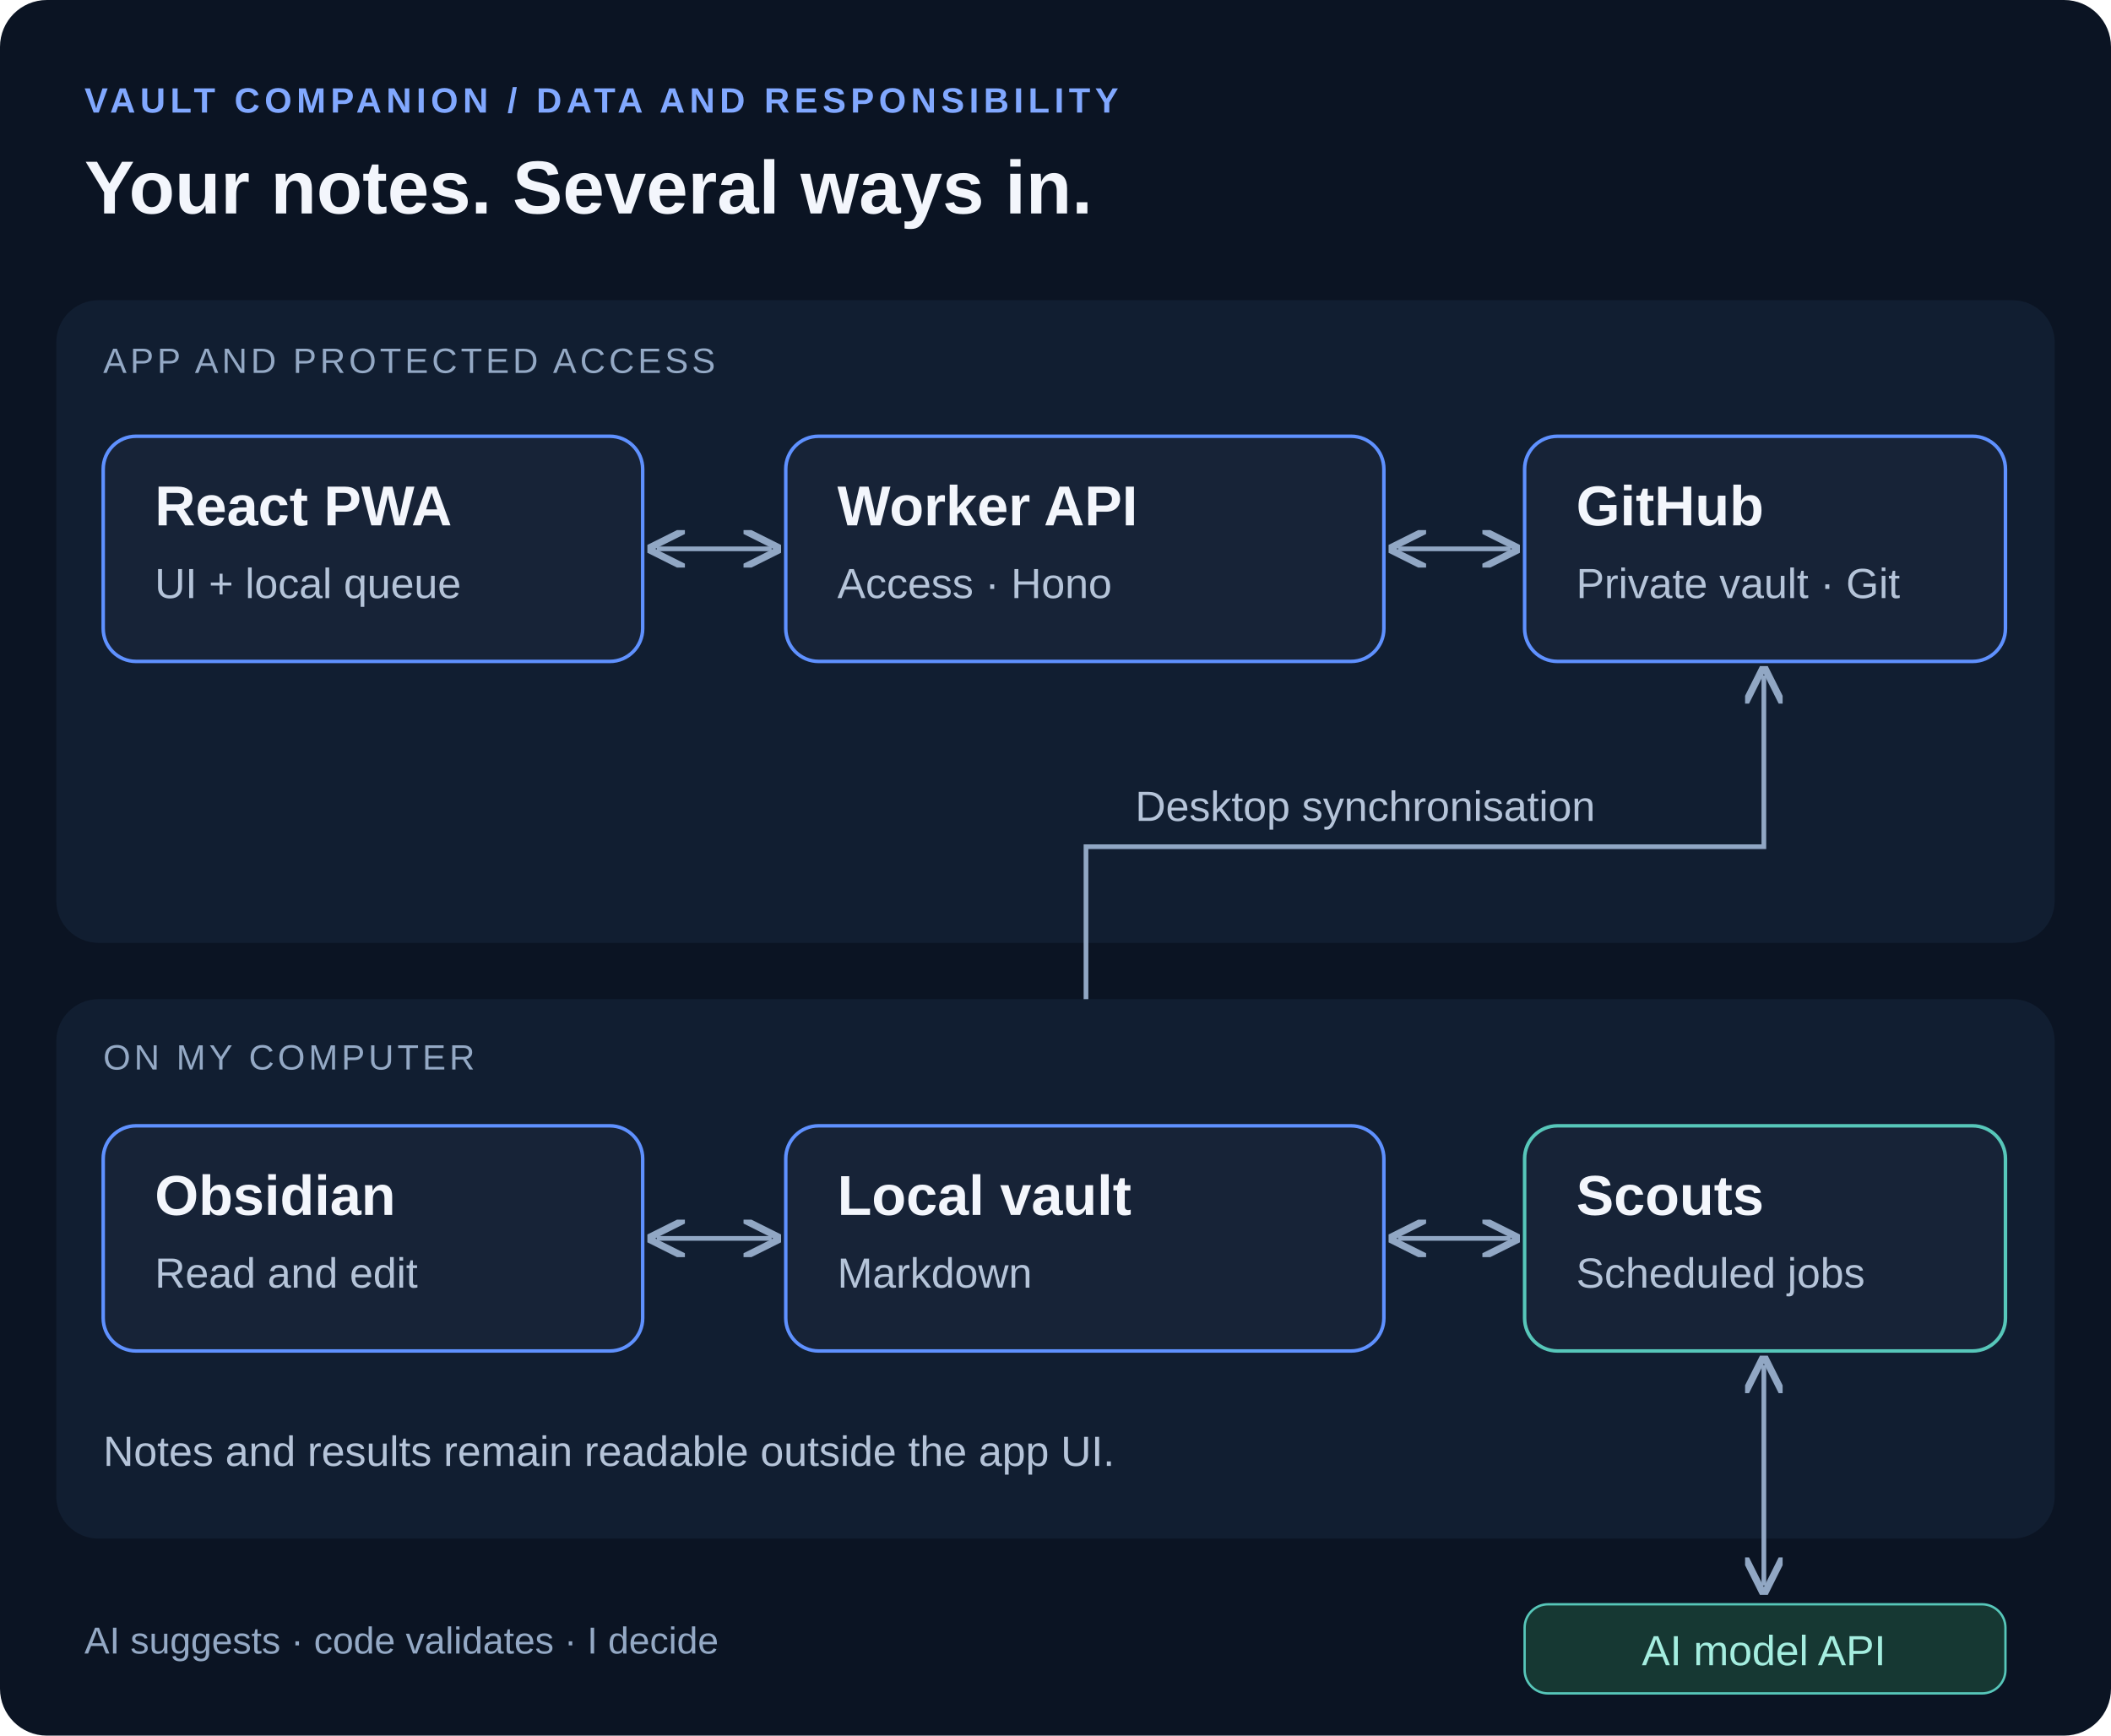
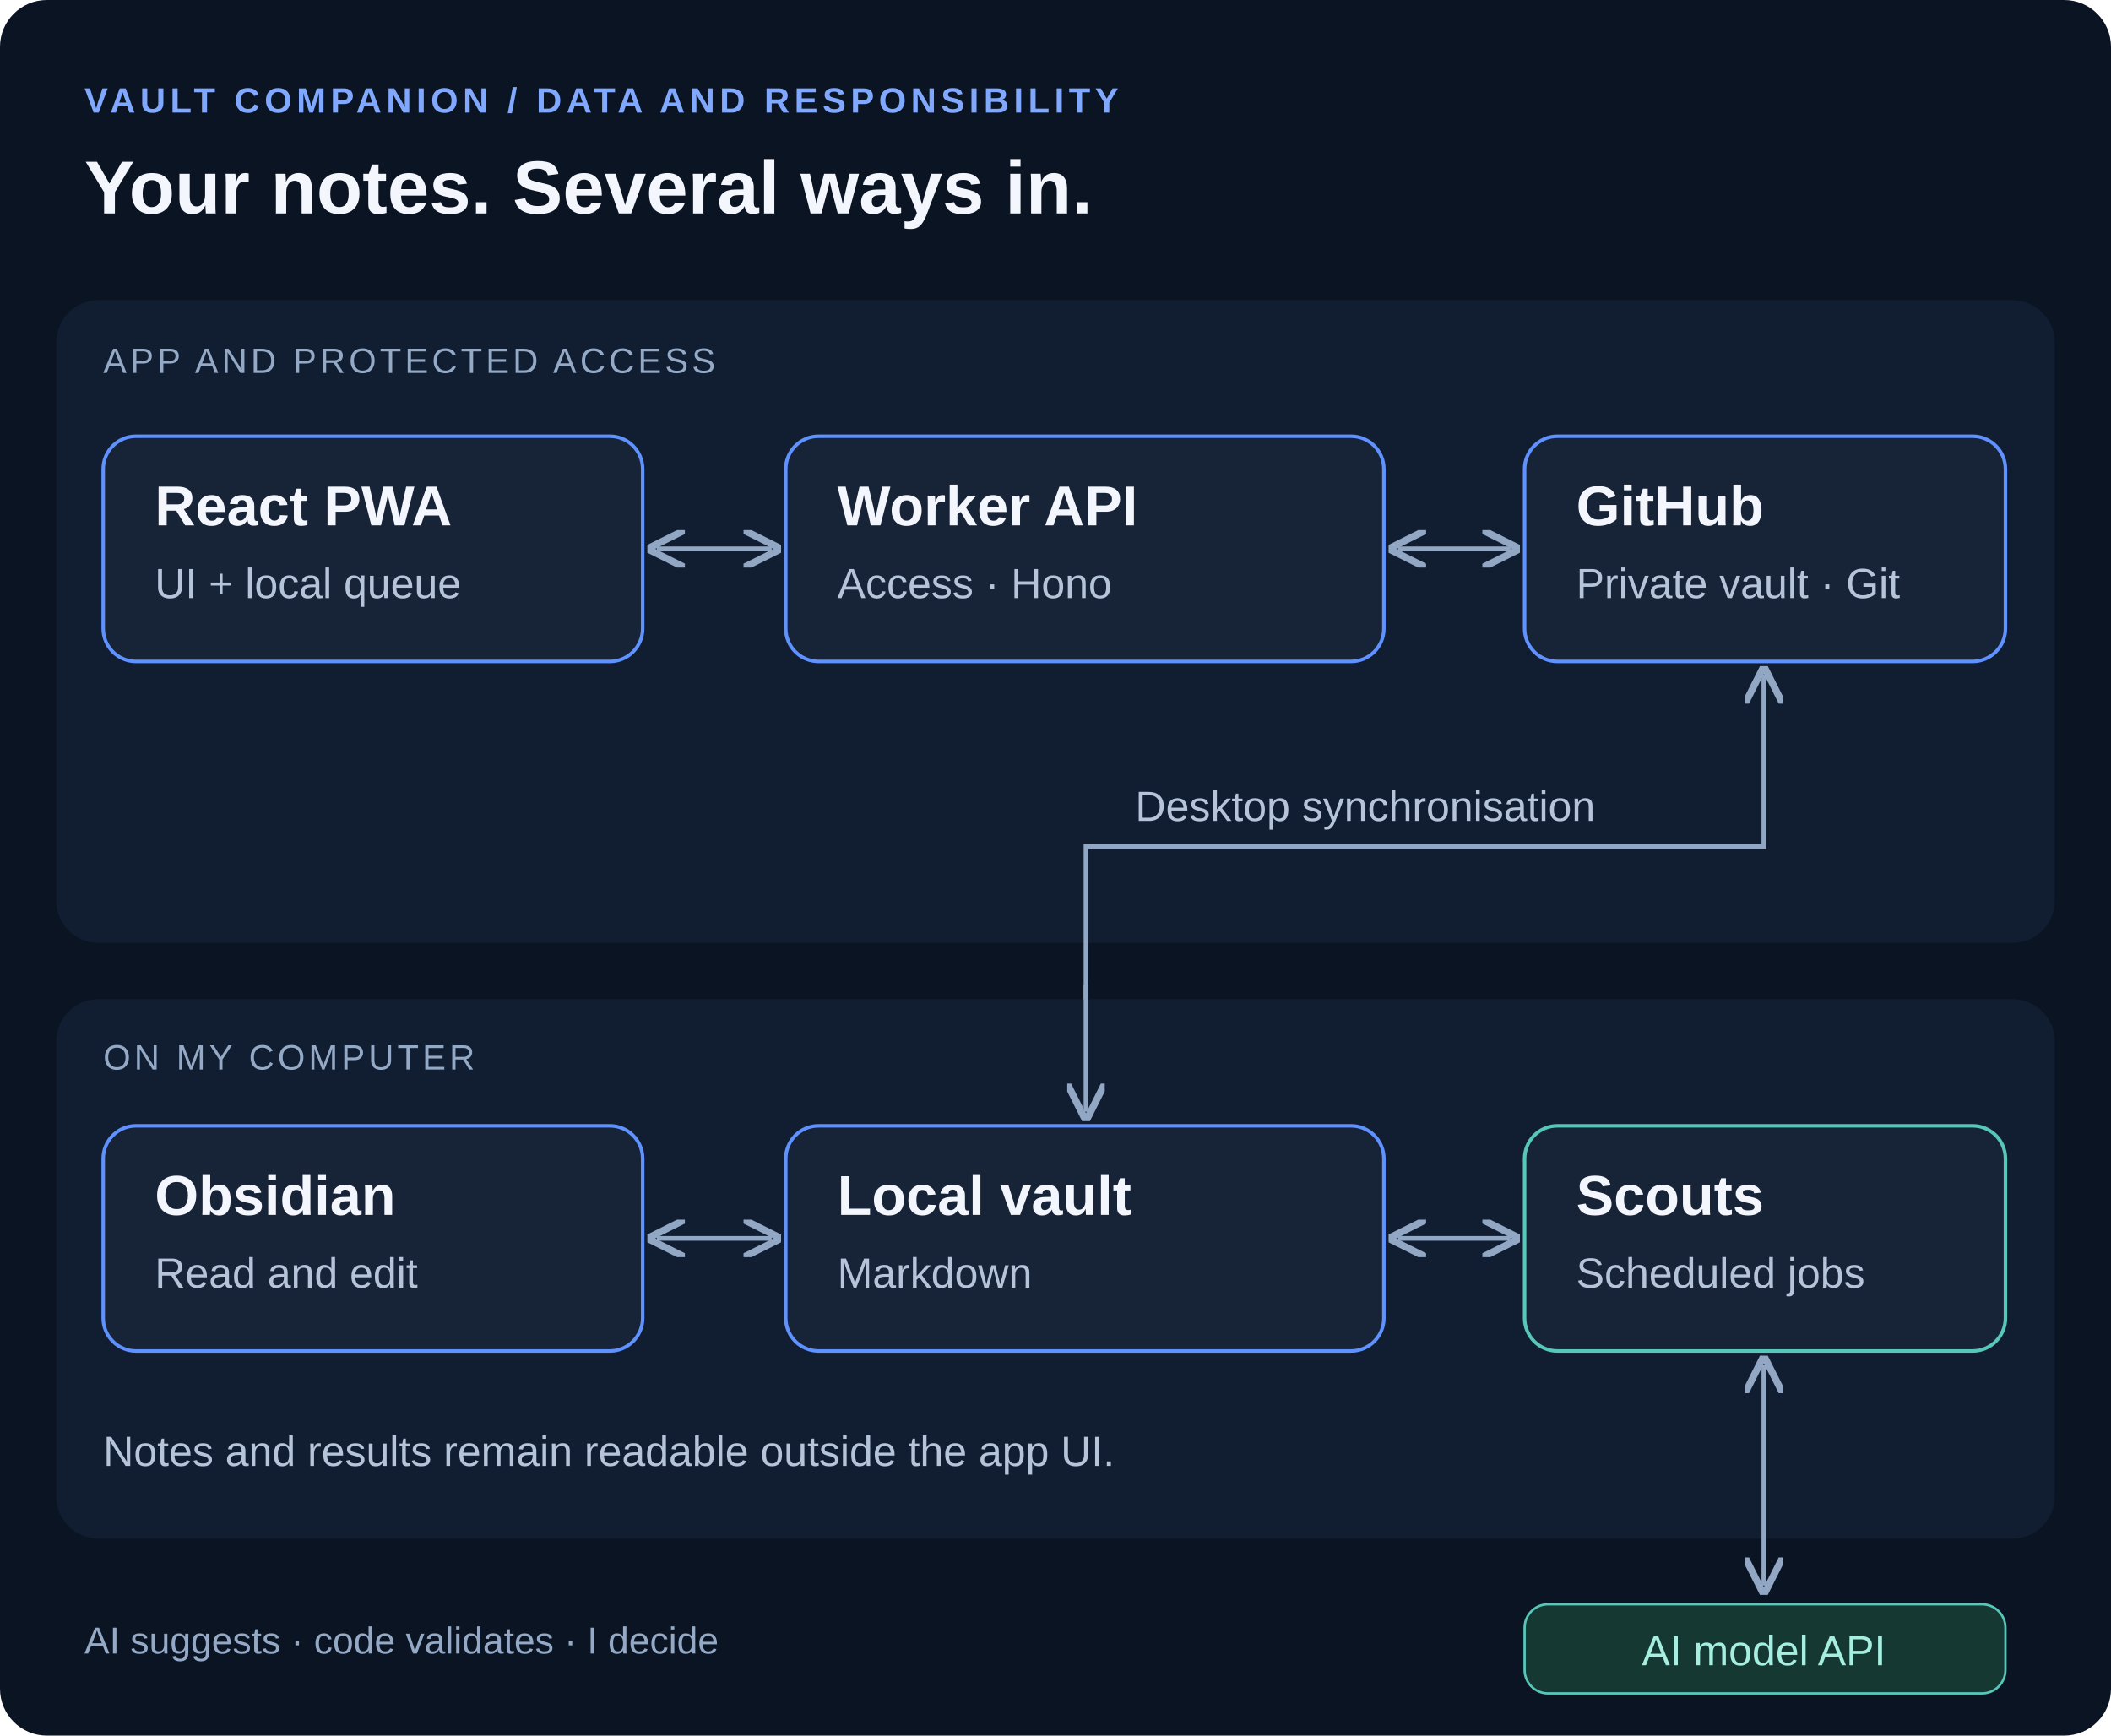
<svg xmlns="http://www.w3.org/2000/svg" viewBox="0 0 900 740" role="img" aria-labelledby="title desc">
  <defs>
    <marker id="arrow" markerWidth="8" markerHeight="8" refX="6" refY="4" orient="auto-start-reverse">
      <path d="M0 0L8 4L0 8" fill="none" stroke="#91a7c4" stroke-width="1.5" />
    </marker>
  </defs>
  <rect width="900" height="740" rx="20" fill="#0b1423" />
  <g font-family="Arial, sans-serif">
    <text x="36" y="48" fill="#81a8ff" font-size="15" font-weight="700" letter-spacing="2">VAULT COMPANION / DATA AND RESPONSIBILITY</text>
    <text x="36" y="91" fill="#f3f6fc" font-size="32" font-weight="700">Your notes. Several ways in.</text>
    <rect x="24" y="128" width="852" height="274" rx="18" fill="#111e31" />
    <text x="44" y="159" fill="#94a9c5" font-size="15" letter-spacing="1.5">APP AND PROTECTED ACCESS</text>
    <rect x="44" y="186" width="230" height="96" rx="14" fill="#172337" stroke="#5f91ff" stroke-width="1.5" />
    <text x="66" y="224" fill="#f3f6fc" font-size="24" font-weight="700">React PWA</text>
    <text x="66" y="255" fill="#b5c4d9" font-size="18">UI + local queue</text>
    <rect x="335" y="186" width="255" height="96" rx="14" fill="#172337" stroke="#5f91ff" stroke-width="1.5" />
    <text x="357" y="224" fill="#f3f6fc" font-size="24" font-weight="700">Worker API</text>
    <text x="357" y="255" fill="#b5c4d9" font-size="18">Access · Hono</text>
    <rect x="650" y="186" width="205" height="96" rx="14" fill="#172337" stroke="#5f91ff" stroke-width="1.5" />
    <text x="672" y="224" fill="#f3f6fc" font-size="24" font-weight="700">GitHub</text>
    <text x="672" y="255" fill="#b5c4d9" font-size="18">Private vault · Git</text>
    <g fill="none" stroke="#91a7c4" stroke-width="2" marker-start="url(#arrow)" marker-end="url(#arrow)">
      <path d="M280 234H329" />
      <path d="M596 234H644" />
      <path d="M752 288V361H463V464" />
    </g>
    <text x="484" y="350" fill="#b5c4d9" font-size="18">Desktop synchronisation</text>
    <rect x="24" y="426" width="852" height="230" rx="18" fill="#111e31" />
+     <path d="M463 420V474" fill="none" stroke="#91a7c4" stroke-width="2" marker-end="url(#arrow)" />
    <text x="44" y="456" fill="#94a9c5" font-size="15" letter-spacing="1.5">ON MY COMPUTER</text>
    <rect x="44" y="480" width="230" height="96" rx="14" fill="#172337" stroke="#5f91ff" stroke-width="1.5" />
    <text x="66" y="518" fill="#f3f6fc" font-size="24" font-weight="700">Obsidian</text>
    <text x="66" y="549" fill="#b5c4d9" font-size="18">Read and edit</text>
    <rect x="335" y="480" width="255" height="96" rx="14" fill="#172337" stroke="#5f91ff" stroke-width="1.5" />
    <text x="357" y="518" fill="#f3f6fc" font-size="24" font-weight="700">Local vault</text>
    <text x="357" y="549" fill="#b5c4d9" font-size="18">Markdown</text>
    <rect x="650" y="480" width="205" height="96" rx="14" fill="#172337" stroke="#57c7ba" stroke-width="1.5" />
    <text x="672" y="518" fill="#f3f6fc" font-size="24" font-weight="700">Scouts</text>
    <text x="672" y="549" fill="#b5c4d9" font-size="18">Scheduled jobs</text>
    <g fill="none" stroke="#91a7c4" stroke-width="2" marker-start="url(#arrow)" marker-end="url(#arrow)">
      <path d="M280 528H329" />
      <path d="M596 528H644" />
      <path d="M752 582V676" />
    </g>
    <text x="44" y="625" fill="#b5c4d9" font-size="18">Notes and results remain readable outside the app UI.</text>
    <rect x="650" y="684" width="205" height="38" rx="10" fill="#163833" stroke="#57c7ba" />
    <text x="752" y="710" text-anchor="middle" fill="#a5eee0" font-size="18">AI model API</text>
    <text x="36" y="705" fill="#94a9c5" font-size="16">AI suggests · code validates · I decide</text>
  </g>
</svg>
